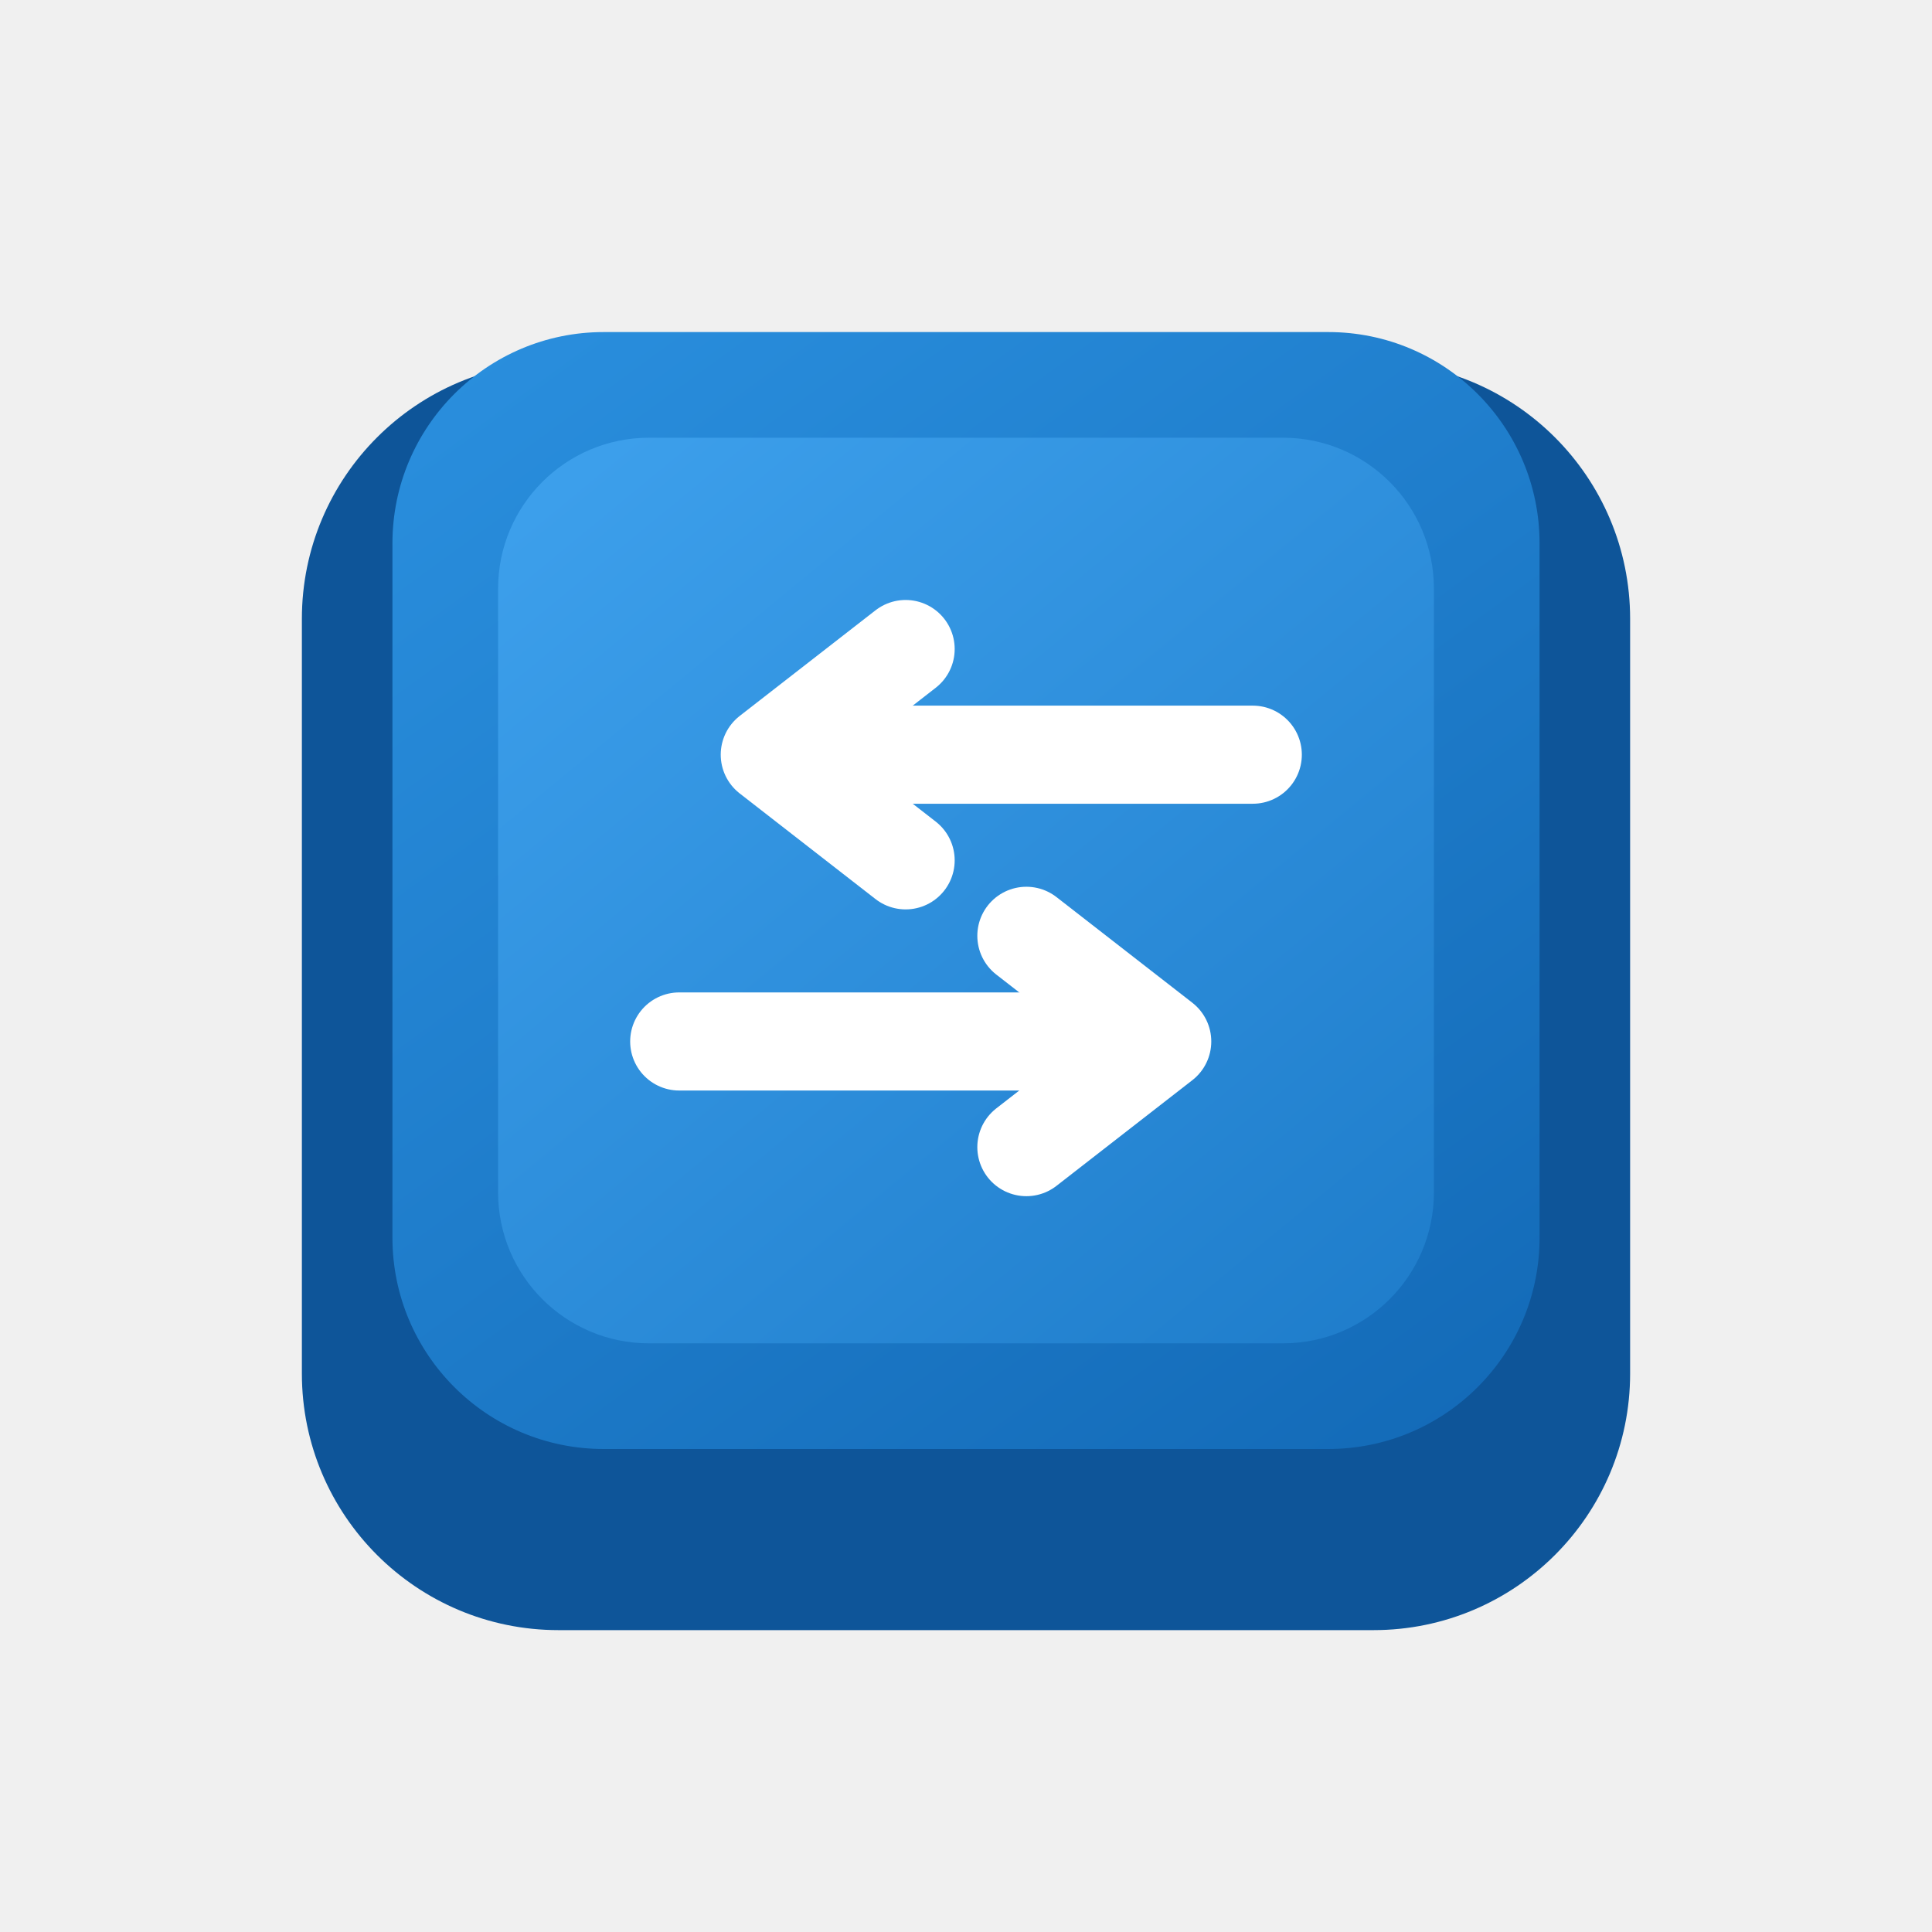
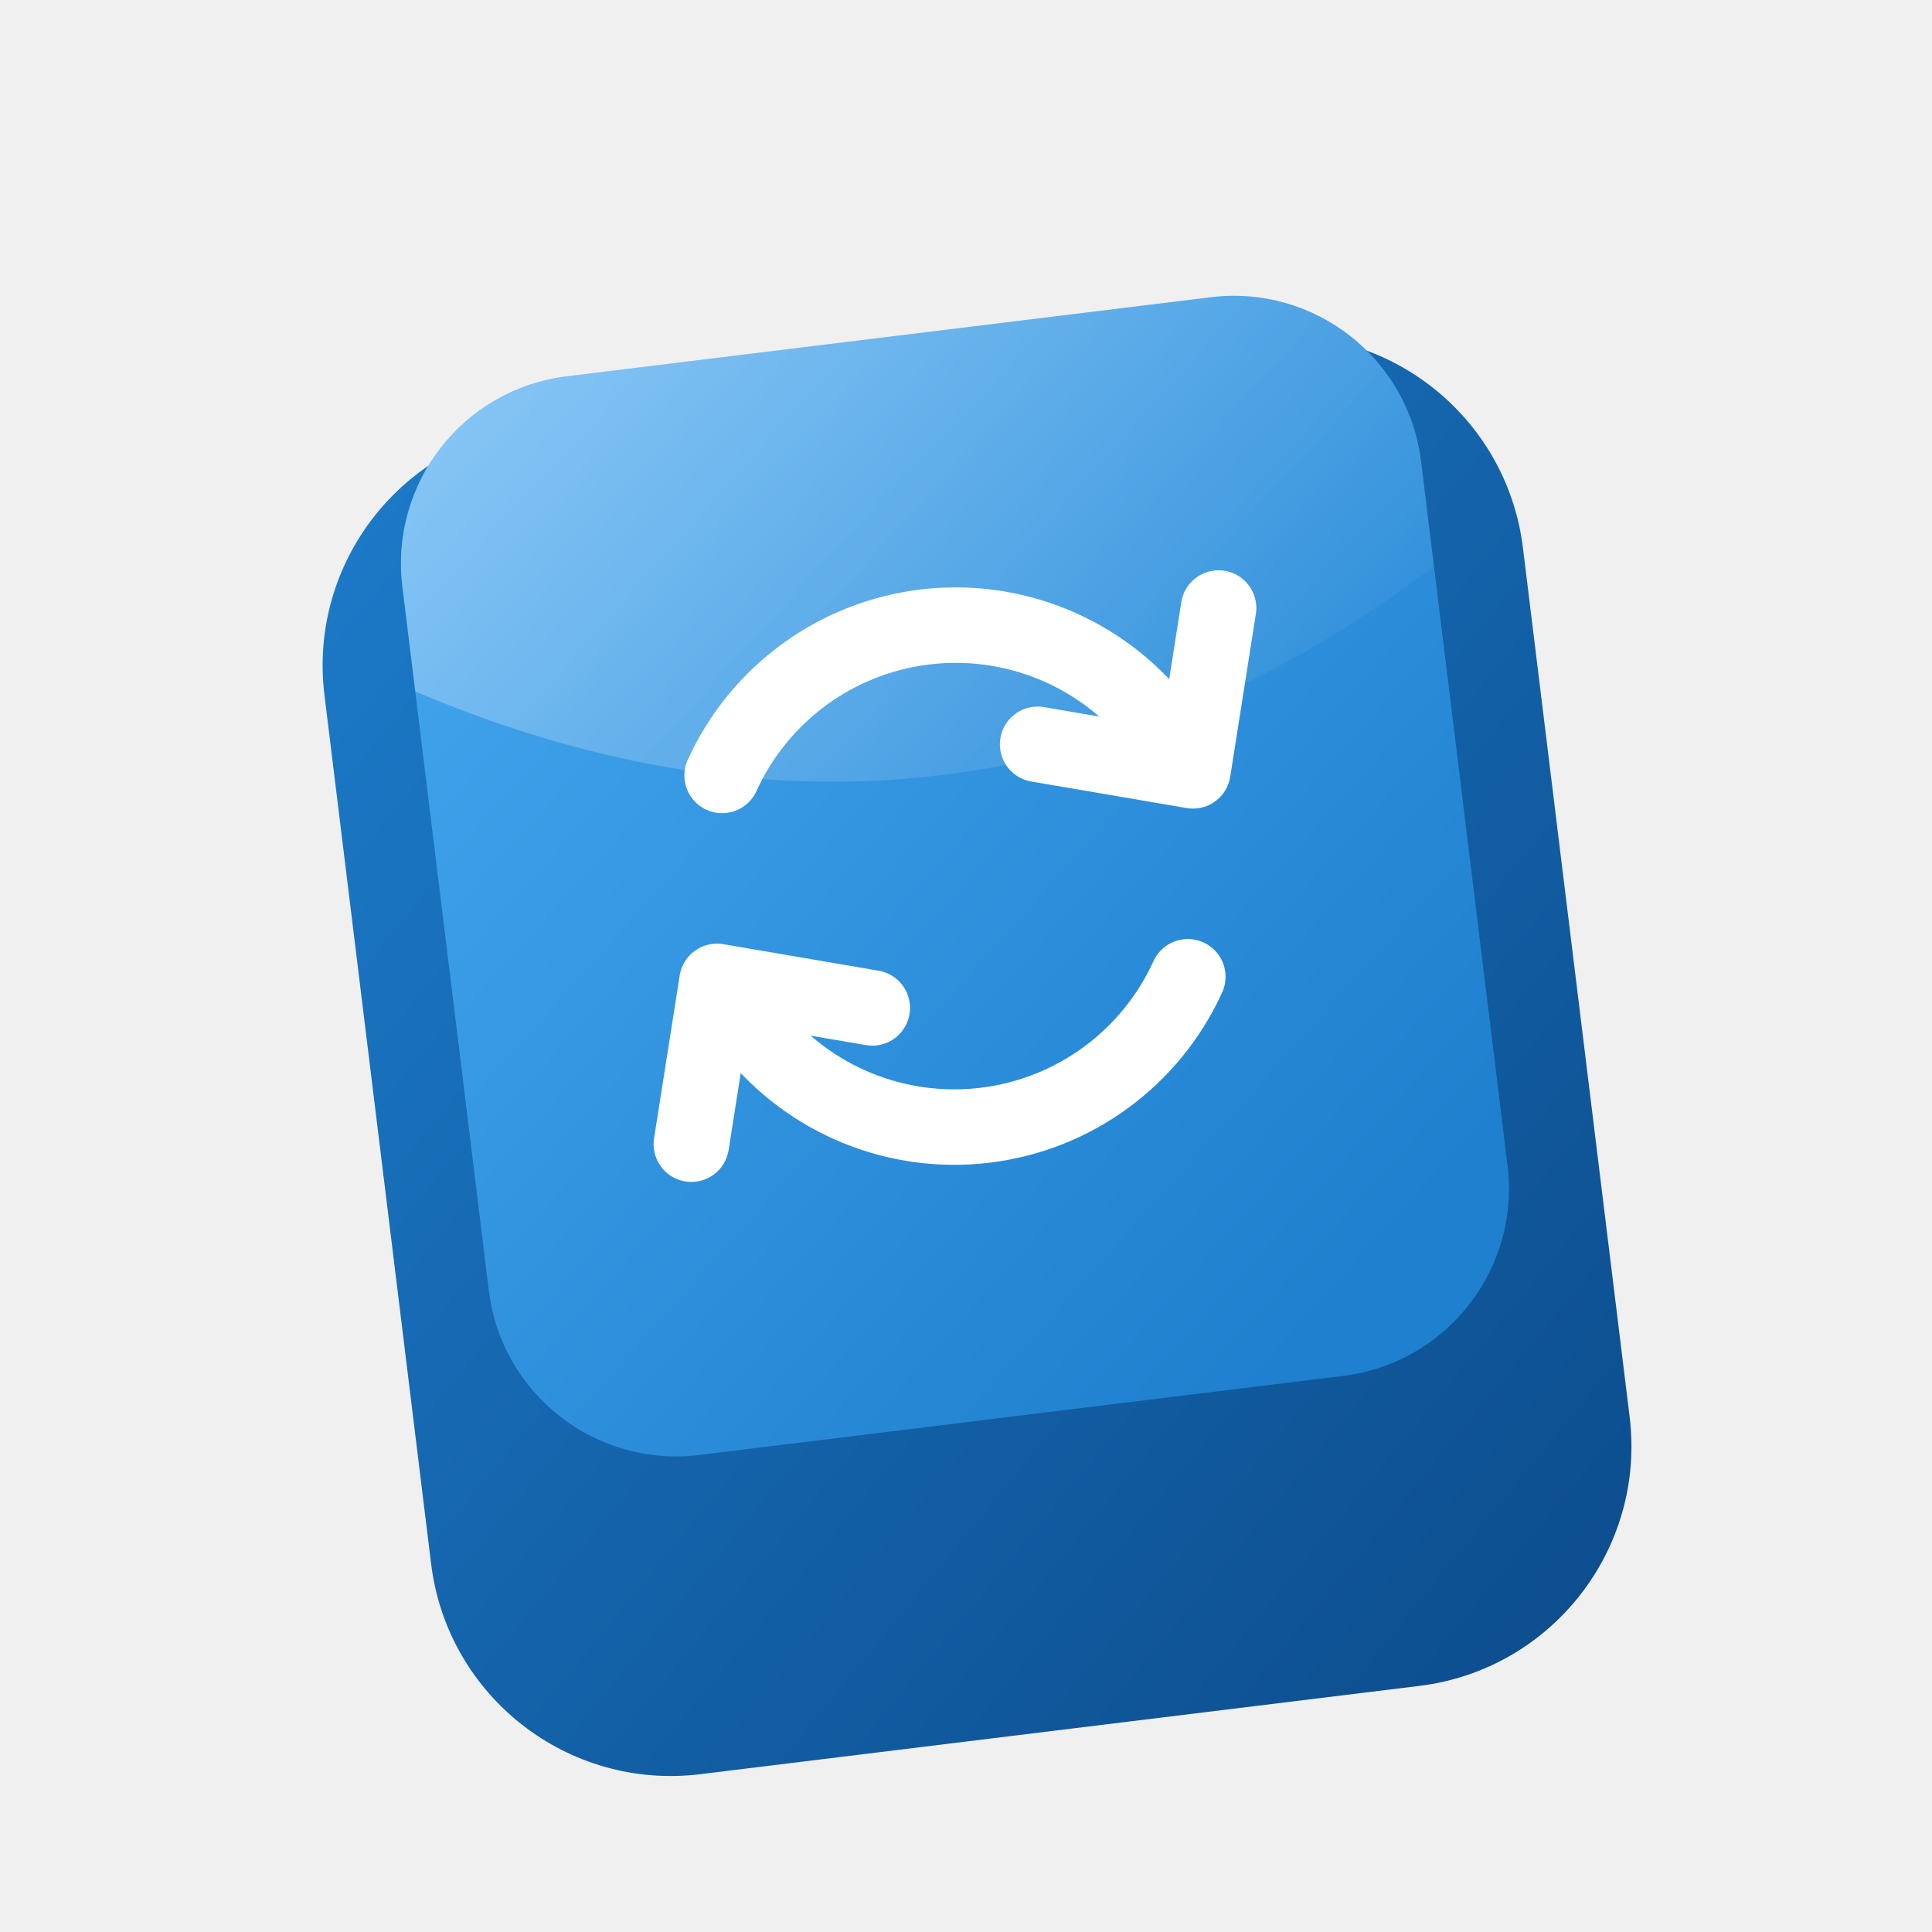
<svg xmlns="http://www.w3.org/2000/svg" width="256" height="256" viewBox="0 0 256 256" fill="none" role="img" aria-label="ReCast logo">
  <defs>
-     <linearGradient id="cap" x1="64" y1="40" x2="192" y2="216" gradientUnits="userSpaceOnUse">
-       <stop offset="0" stop-color="#2A8FDE" />
-       <stop offset="1" stop-color="#1167B4" />
+     <linearGradient id="skirt" x1="48" y1="60" x2="208" y2="228" gradientUnits="userSpaceOnUse">
+       <stop offset="0" stop-color="#1C7AC8" />
+       <stop offset="1" stop-color="#0C4C8C" />
    </linearGradient>
-     <linearGradient id="face" x1="72" y1="60" x2="184" y2="196" gradientUnits="userSpaceOnUse">
-       <stop offset="0" stop-color="#3DA0EC" />
-       <stop offset="1" stop-color="#1C7AC8" />
+     <linearGradient id="face" x1="72" y1="40" x2="184" y2="168" gradientUnits="userSpaceOnUse">
+       <stop offset="0" stop-color="#46A7F0" />
+       <stop offset="1" stop-color="#1E80CE" />
+     </linearGradient>
+     <linearGradient id="gloss" x1="70" y1="44" x2="150" y2="140" gradientUnits="userSpaceOnUse">
+       <stop offset="0" stop-color="#FFFFFF" stop-opacity="0.35" />
+       <stop offset="1" stop-color="#FFFFFF" stop-opacity="0" />
    </linearGradient>
  </defs>
-   <rect x="40" y="48" width="176" height="168" rx="34" fill="#0E5599" />
-   <rect x="52" y="44" width="152" height="148" rx="28" fill="url(#cap)" />
-   <rect x="66" y="58" width="124" height="120" rx="20" fill="url(#face)" />
-   <g stroke="#FFFFFF" stroke-width="13" stroke-linecap="round" stroke-linejoin="round" fill="none">
-     <line x1="104" y1="100" x2="166" y2="100" />
-     <polyline points="120,86 102,100 120,114" />
-     <line x1="90" y1="138" x2="152" y2="138" />
-     <polyline points="136,124 154,138 136,152" />
+   <g transform="rotate(-7 128 128)">
+     <rect x="48" y="50" width="160" height="180" rx="32" fill="url(#skirt)" />
+     <rect x="60" y="44" width="136" height="144" rx="25" fill="url(#face)" />
+     <path d="M60 69 a25 25 0 0 1 25 -25 h86 a25 25 0 0 1 25 25 v14 c-45 26 -91 26 -136 0 Z" fill="url(#gloss)" />
+     <g stroke="#FFFFFF" stroke-width="10" stroke-linecap="round" stroke-linejoin="round" fill="none">
+       <path d="M99 99 A34 34 0 0 1 157 99" />
+       <polyline points="141,100 161,106 167,85" />
+       <path d="M157 133 A34 34 0 0 1 99 133" />
+       <polyline points="115,132 95,126 89,147" />
+     </g>
  </g>
</svg>
